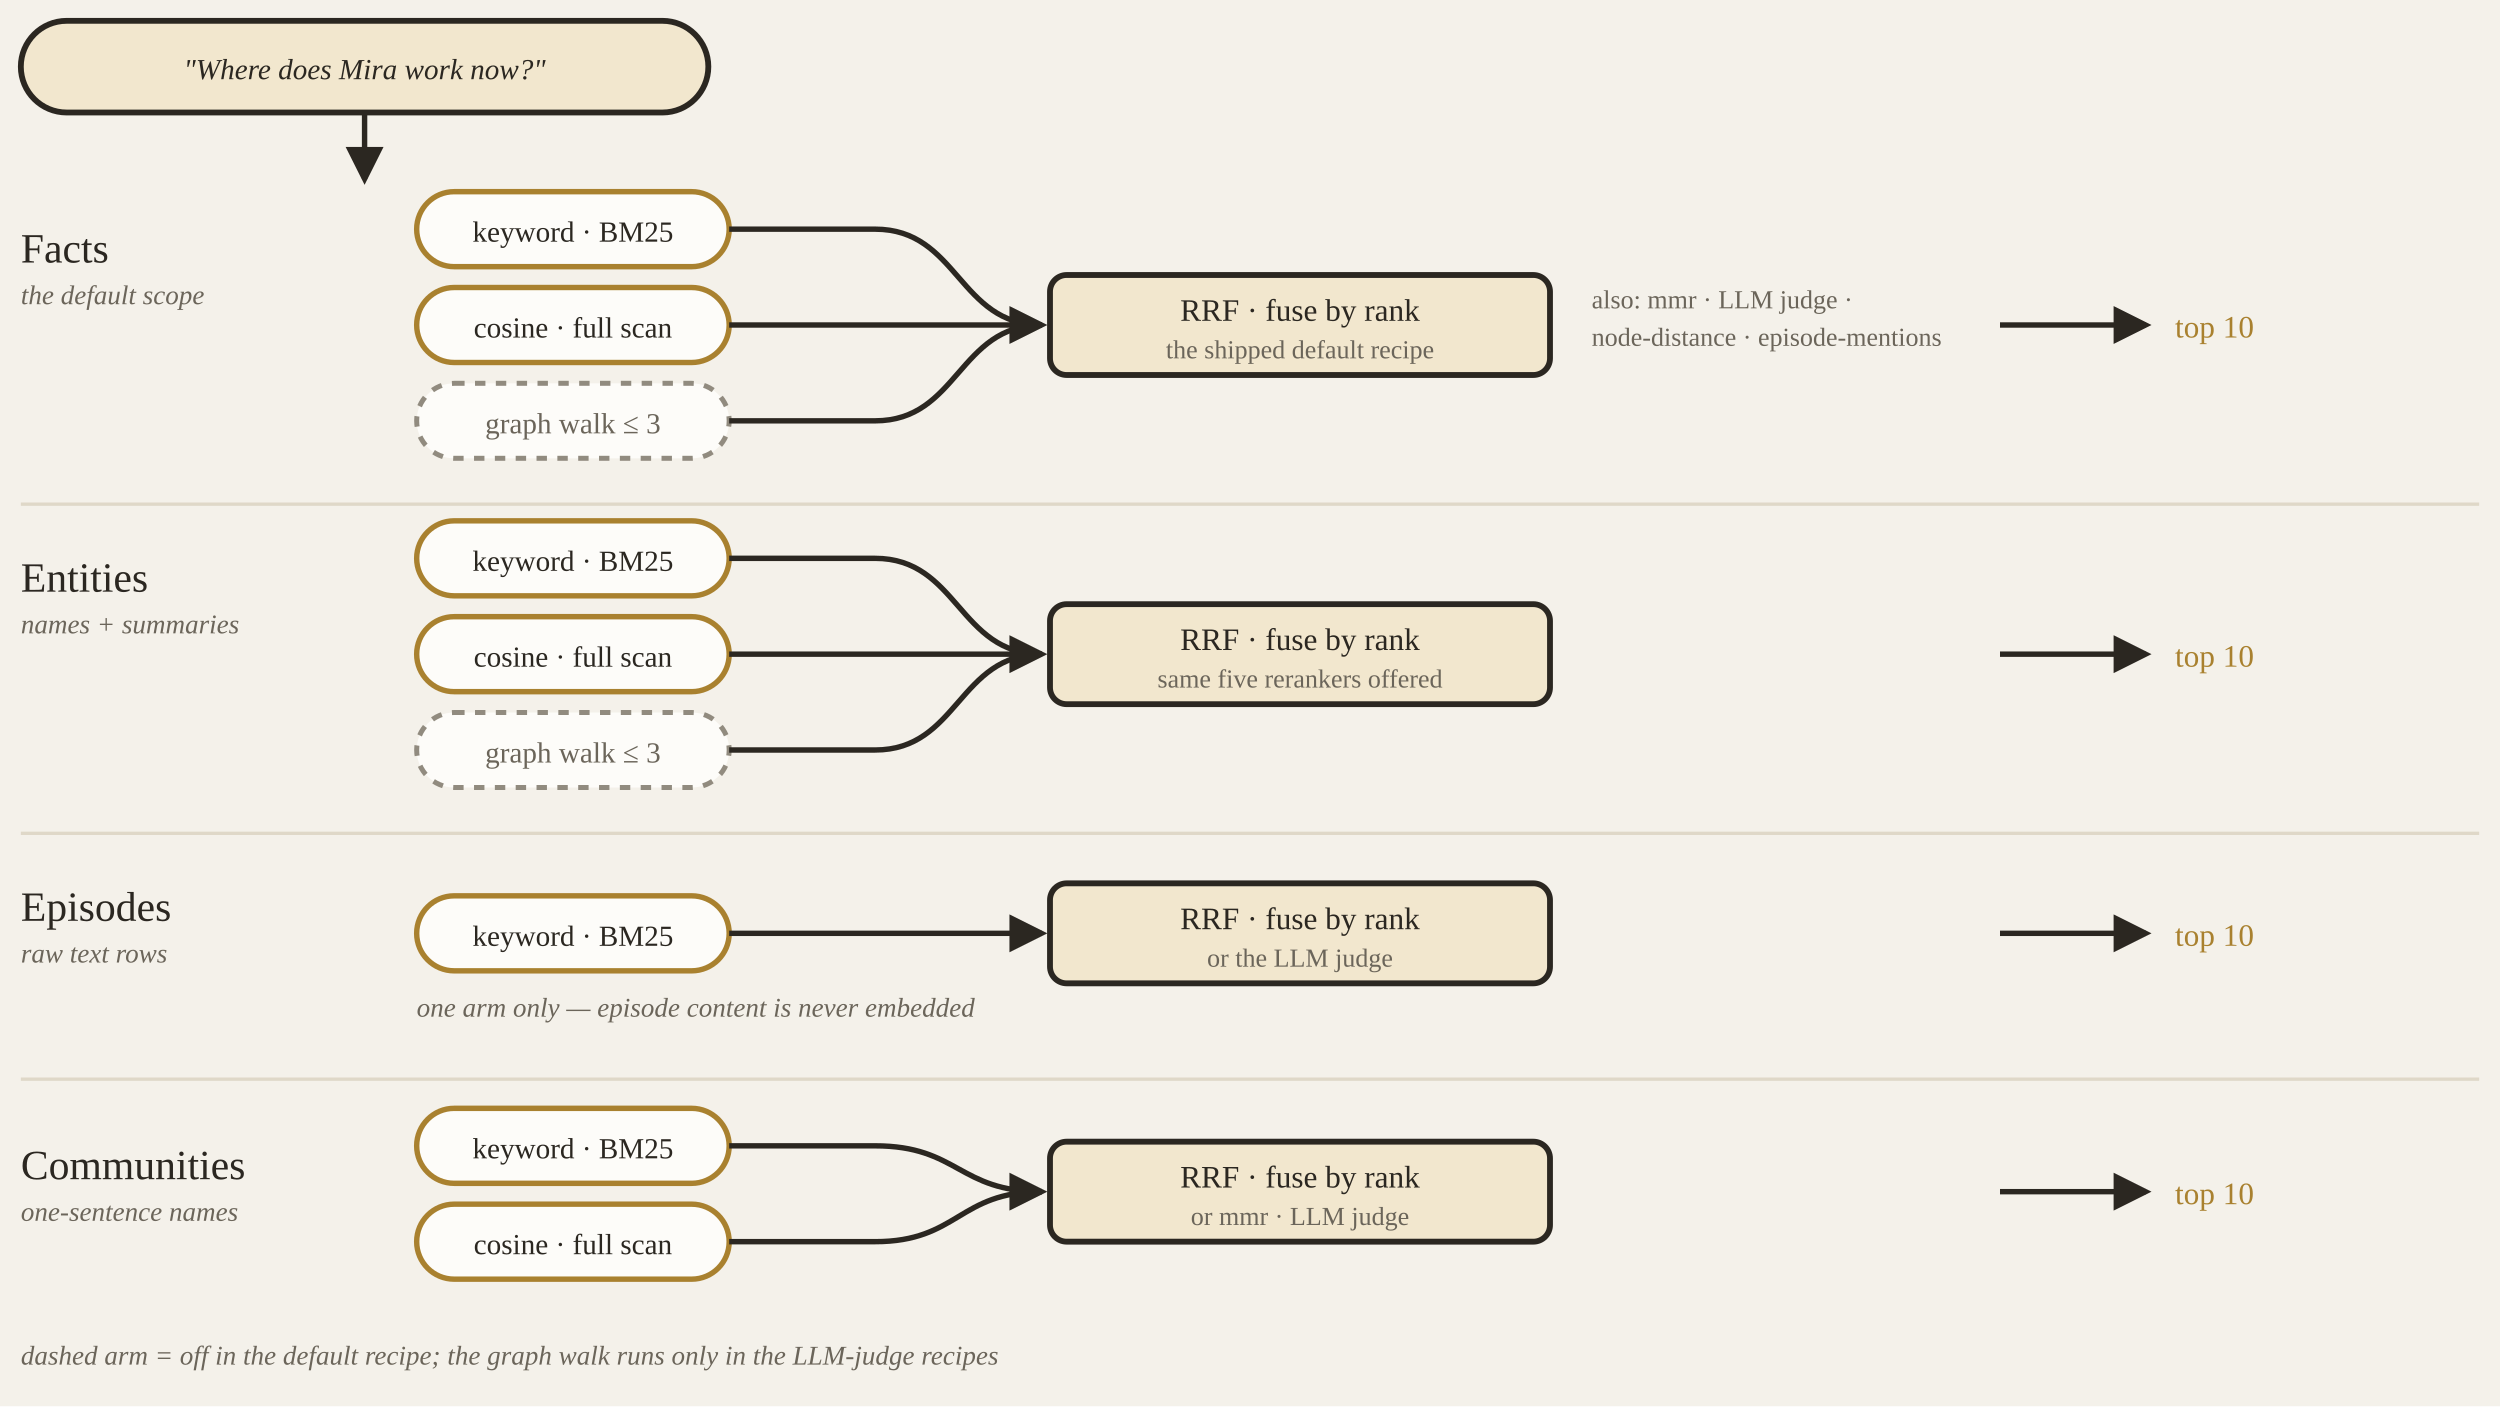
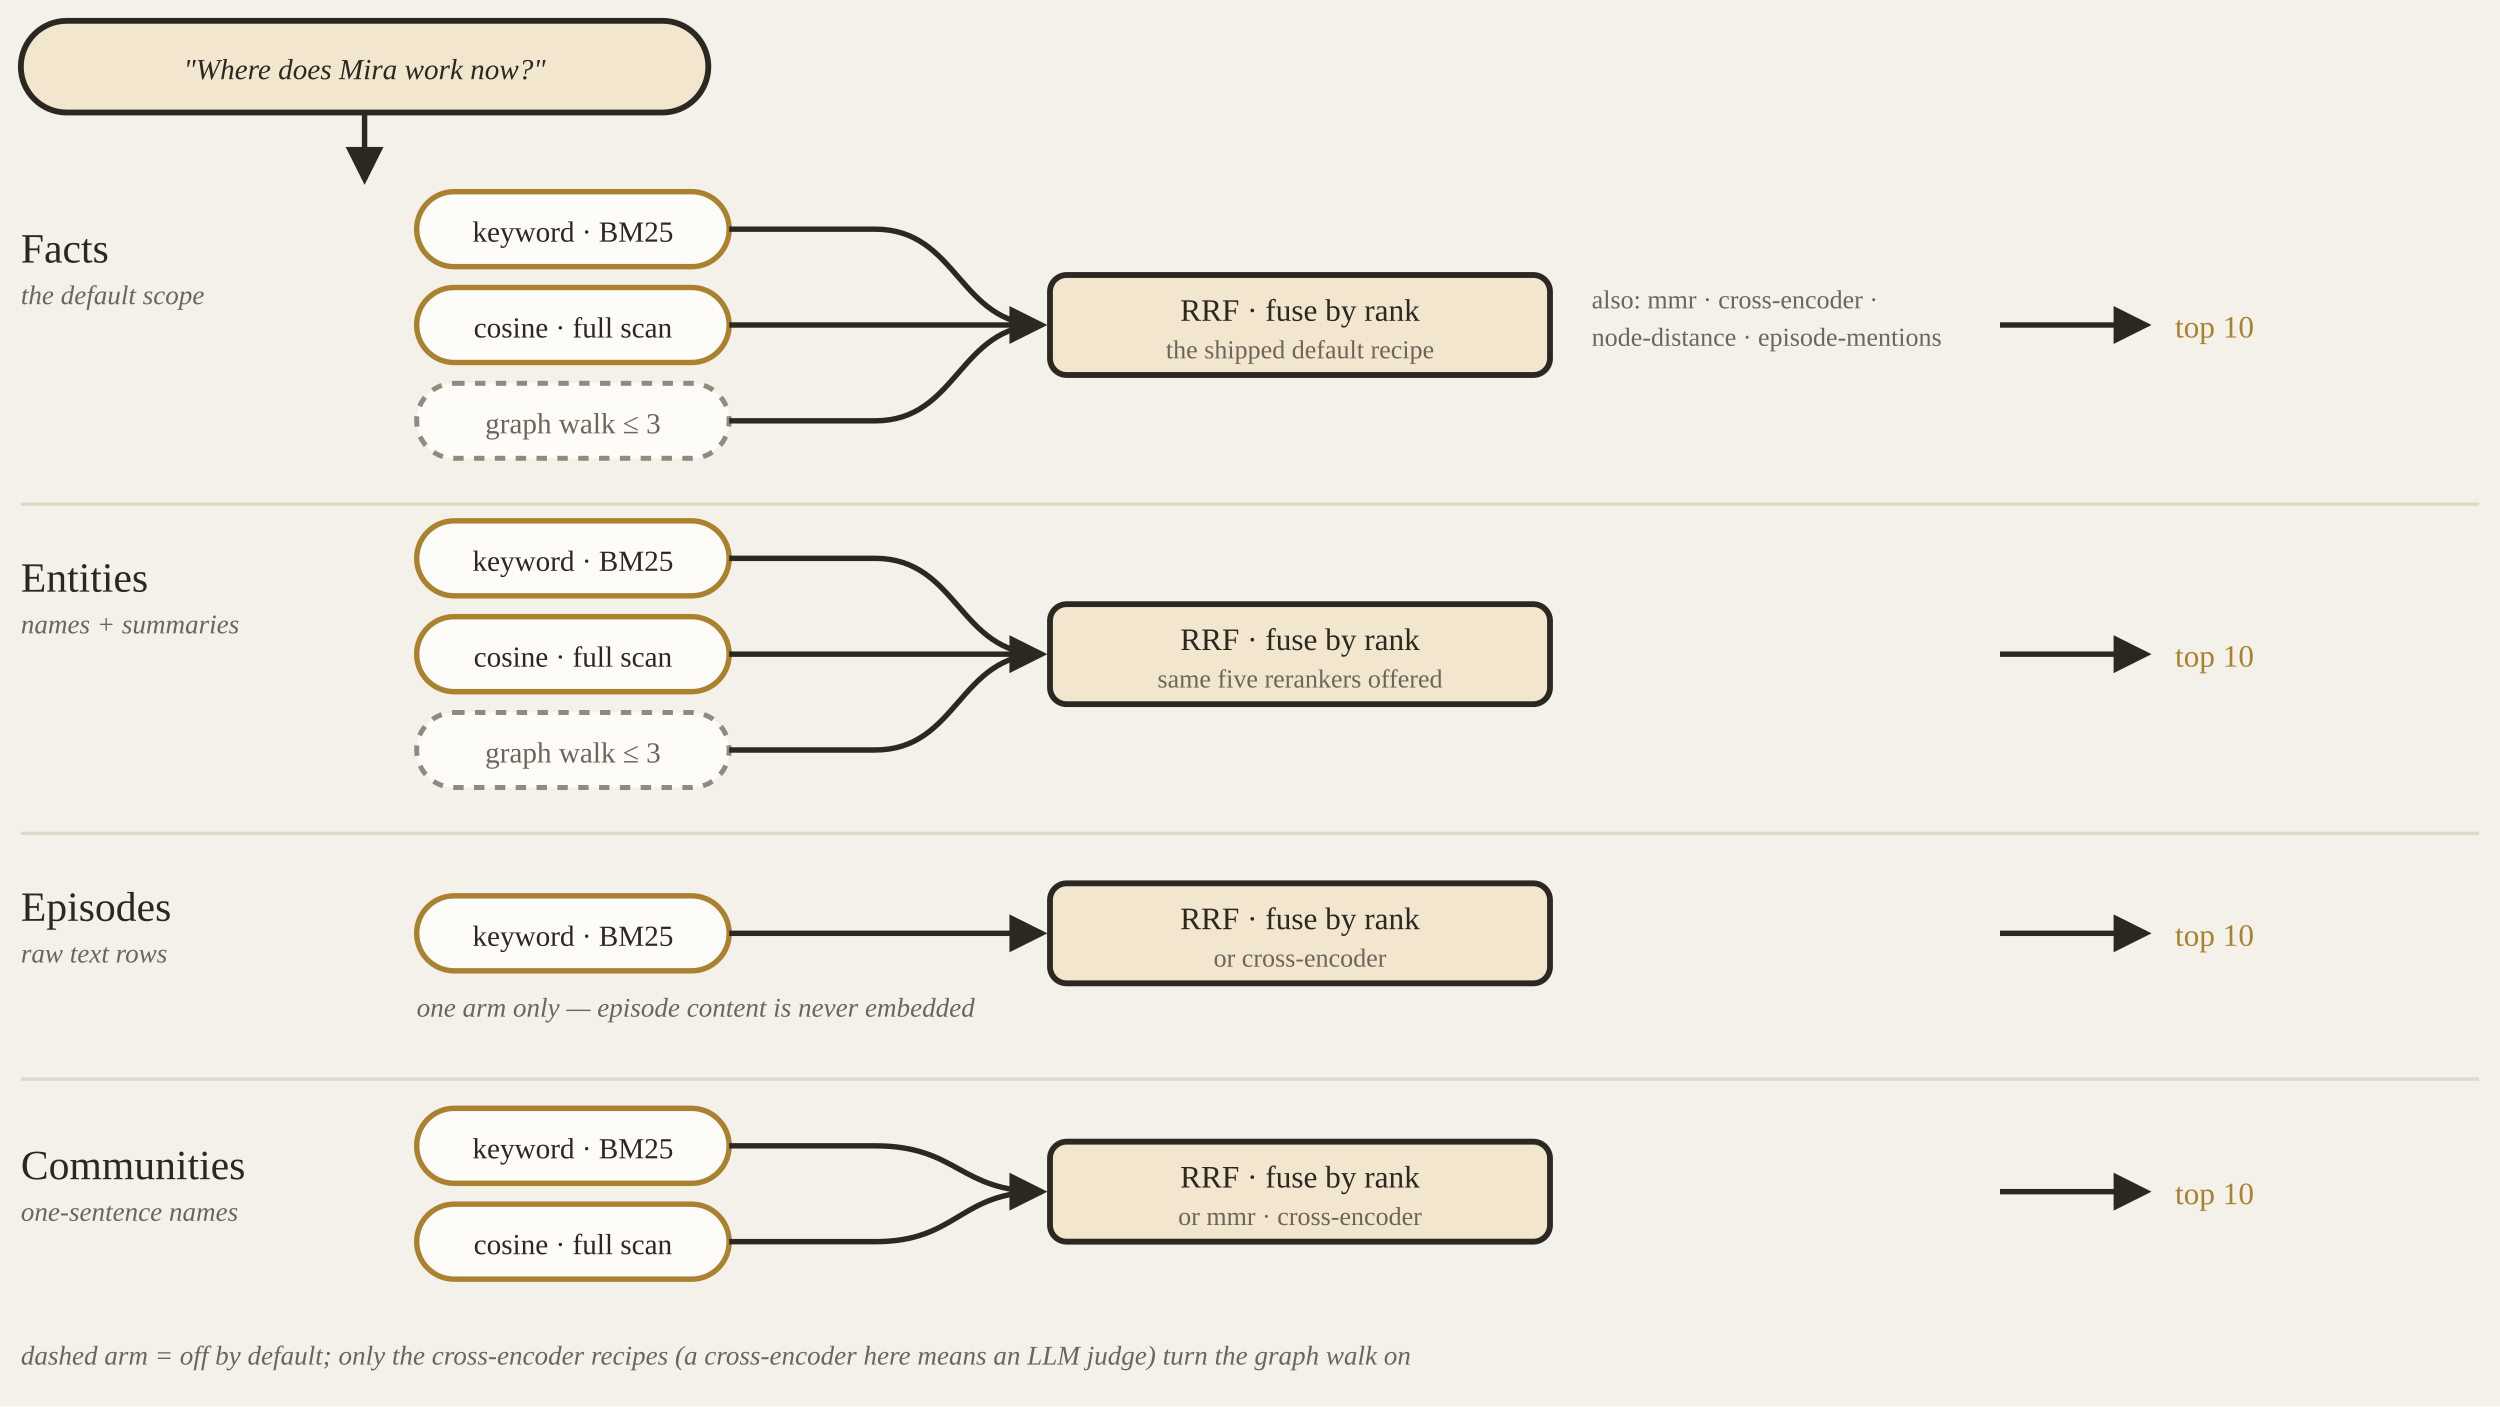
<svg xmlns="http://www.w3.org/2000/svg" id="plate3" viewBox="0 0 1200 675" role="img" aria-label="Plate III: retrieval — four scopes (facts, entities, episodes, communities), each with its arms and rerankers">
  <rect x="0" y="0" width="1200" height="675" fill="#F4F1EA" />
  <defs>
    <marker id="mk3-ink" viewBox="0 0 10 10" refX="8.5" refY="5" markerWidth="7" markerHeight="7" orient="auto-start-reverse">
      <path d="M0,0 L10,5 L0,10 z" fill="#2B2721" />
    </marker>
    <marker id="mk3-gold" viewBox="0 0 10 10" refX="8.5" refY="5" markerWidth="7" markerHeight="7" orient="auto-start-reverse">
      <path d="M0,0 L10,5 L0,10 z" fill="#A9812F" />
    </marker>
    <marker id="mk3-grey" viewBox="0 0 10 10" refX="8.5" refY="5" markerWidth="7" markerHeight="7" orient="auto-start-reverse">
      <path d="M0,0 L10,5 L0,10 z" fill="#918B7F" />
    </marker>
  </defs>
  <style>
      .p3-q { fill: #F2E7CE; stroke: #2B2721; stroke-width: 2.8; }
      .p3-scope { font-size: 20px; fill: #2B2721; }
      .p3-scopecap { font-size: 13px; font-style: italic; fill: #6B655A; }
      .p3-arm { fill: #FDFCF9; stroke: #A9812F; stroke-width: 2.6; }
      .p3-armoff { fill: #FDFCF9; stroke: #918B7F; stroke-width: 2.4; stroke-dasharray: 5 5; }
      .p3-armtext { font-size: 14px; fill: #2B2721; }
      .p3-armofftext { font-size: 14px; fill: #6B655A; }
      .p3-fuse { fill: #F2E7CE; stroke: #2B2721; stroke-width: 2.8; }
      .p3-fusetext { font-size: 15px; fill: #2B2721; }
      .p3-alt { font-size: 12.5px; fill: #6B655A; }
      .p3-lane { stroke: #2B2721; stroke-width: 2.6; fill: none; }
      .p3-out { font-size: 15px; fill: #A9812F; }
      .p3-note { font-size: 13px; font-style: italic; fill: #6B655A; }
      .p3-rowline { stroke: #DFD8C8; stroke-width: 1.6; }
    </style>
  <rect class="p3-q" x="10" y="10" width="330" height="44" rx="22" />
  <text class="p3-armtext" x="175" y="38" text-anchor="middle" font-style="italic">"Where does Mira work now?"</text>
  <line class="p3-lane" x1="175" y1="54" x2="175" y2="86" marker-end="url(#mk3-ink)" />
  <g transform="translate(0,92)">
    <text class="p3-scope" x="10" y="34">Facts</text>
    <text class="p3-scopecap" x="10" y="54">the default scope</text>
    <rect class="p3-arm" x="200" y="0" width="150" height="36" rx="18" />
    <text class="p3-armtext" x="275" y="24" text-anchor="middle">keyword · BM25</text>
    <rect class="p3-arm" x="200" y="46" width="150" height="36" rx="18" />
    <text class="p3-armtext" x="275" y="70" text-anchor="middle">cosine · full scan</text>
    <rect class="p3-armoff" x="200" y="92" width="150" height="36" rx="18" />
    <text class="p3-armofftext" x="275" y="116" text-anchor="middle">graph walk ≤ 3</text>
    <path class="p3-lane" d="M350 18 H 420 C 460 18, 460 64, 500 64" />
    <path class="p3-lane" d="M350 64 H 500" />
    <path class="p3-lane" d="M350 110 H 420 C 460 110, 460 64, 500 64" marker-end="url(#mk3-ink)" />
    <rect class="p3-fuse" x="504" y="40" width="240" height="48" rx="8" />
    <text class="p3-fusetext" x="624" y="62" text-anchor="middle">RRF · fuse by rank</text>
    <text class="p3-alt" x="624" y="80" text-anchor="middle">the shipped default recipe</text>
-     <text class="p3-alt" x="764" y="56">also: mmr · LLM judge ·</text>
+     <text class="p3-alt" x="764" y="56">also: mmr · cross-encoder ·</text>
    <text class="p3-alt" x="764" y="74">node-distance · episode-mentions</text>
    <line class="p3-lane" x1="960" y1="64" x2="1030" y2="64" marker-end="url(#mk3-ink)" />
    <text class="p3-out" x="1044" y="70">top 10</text>
    <line class="p3-rowline" x1="10" y1="150" x2="1190" y2="150" />
  </g>
  <g transform="translate(0,250)">
    <text class="p3-scope" x="10" y="34">Entities</text>
    <text class="p3-scopecap" x="10" y="54">names + summaries</text>
    <rect class="p3-arm" x="200" y="0" width="150" height="36" rx="18" />
    <text class="p3-armtext" x="275" y="24" text-anchor="middle">keyword · BM25</text>
    <rect class="p3-arm" x="200" y="46" width="150" height="36" rx="18" />
    <text class="p3-armtext" x="275" y="70" text-anchor="middle">cosine · full scan</text>
    <rect class="p3-armoff" x="200" y="92" width="150" height="36" rx="18" />
    <text class="p3-armofftext" x="275" y="116" text-anchor="middle">graph walk ≤ 3</text>
    <path class="p3-lane" d="M350 18 H 420 C 460 18, 460 64, 500 64" />
    <path class="p3-lane" d="M350 64 H 500" />
    <path class="p3-lane" d="M350 110 H 420 C 460 110, 460 64, 500 64" marker-end="url(#mk3-ink)" />
    <rect class="p3-fuse" x="504" y="40" width="240" height="48" rx="8" />
    <text class="p3-fusetext" x="624" y="62" text-anchor="middle">RRF · fuse by rank</text>
    <text class="p3-alt" x="624" y="80" text-anchor="middle">same five rerankers offered</text>
    <line class="p3-lane" x1="960" y1="64" x2="1030" y2="64" marker-end="url(#mk3-ink)" />
    <text class="p3-out" x="1044" y="70">top 10</text>
    <line class="p3-rowline" x1="10" y1="150" x2="1190" y2="150" />
  </g>
  <g transform="translate(0,408)">
    <text class="p3-scope" x="10" y="34">Episodes</text>
    <text class="p3-scopecap" x="10" y="54">raw text rows</text>
    <rect class="p3-arm" x="200" y="22" width="150" height="36" rx="18" />
    <text class="p3-armtext" x="275" y="46" text-anchor="middle">keyword · BM25</text>
    <text class="p3-note" x="200" y="80">one arm only — episode content is never embedded</text>
    <path class="p3-lane" d="M350 40 H 500" marker-end="url(#mk3-ink)" />
    <rect class="p3-fuse" x="504" y="16" width="240" height="48" rx="8" />
    <text class="p3-fusetext" x="624" y="38" text-anchor="middle">RRF · fuse by rank</text>
-     <text class="p3-alt" x="624" y="56" text-anchor="middle">or the LLM judge</text>
+     <text class="p3-alt" x="624" y="56" text-anchor="middle">or cross-encoder</text>
    <line class="p3-lane" x1="960" y1="40" x2="1030" y2="40" marker-end="url(#mk3-ink)" />
    <text class="p3-out" x="1044" y="46">top 10</text>
    <line class="p3-rowline" x1="10" y1="110" x2="1190" y2="110" />
  </g>
  <g transform="translate(0,532)">
    <text class="p3-scope" x="10" y="34">Communities</text>
    <text class="p3-scopecap" x="10" y="54">one-sentence names</text>
    <rect class="p3-arm" x="200" y="0" width="150" height="36" rx="18" />
    <text class="p3-armtext" x="275" y="24" text-anchor="middle">keyword · BM25</text>
    <rect class="p3-arm" x="200" y="46" width="150" height="36" rx="18" />
    <text class="p3-armtext" x="275" y="70" text-anchor="middle">cosine · full scan</text>
    <path class="p3-lane" d="M350 18 H 420 C 460 18, 460 40, 500 40" />
    <path class="p3-lane" d="M350 64 H 420 C 460 64, 460 40, 500 40" marker-end="url(#mk3-ink)" />
    <rect class="p3-fuse" x="504" y="16" width="240" height="48" rx="8" />
    <text class="p3-fusetext" x="624" y="38" text-anchor="middle">RRF · fuse by rank</text>
-     <text class="p3-alt" x="624" y="56" text-anchor="middle">or mmr · LLM judge</text>
+     <text class="p3-alt" x="624" y="56" text-anchor="middle">or mmr · cross-encoder</text>
    <line class="p3-lane" x1="960" y1="40" x2="1030" y2="40" marker-end="url(#mk3-ink)" />
    <text class="p3-out" x="1044" y="46">top 10</text>
  </g>
-   <text class="p3-note" x="10" y="655">dashed arm = off in the default recipe; the graph walk runs only in the LLM-judge recipes</text>
+   <text class="p3-note" x="10" y="655">dashed arm = off by default; only the cross-encoder recipes (a cross-encoder here means an LLM judge) turn the graph walk on</text>
</svg>
